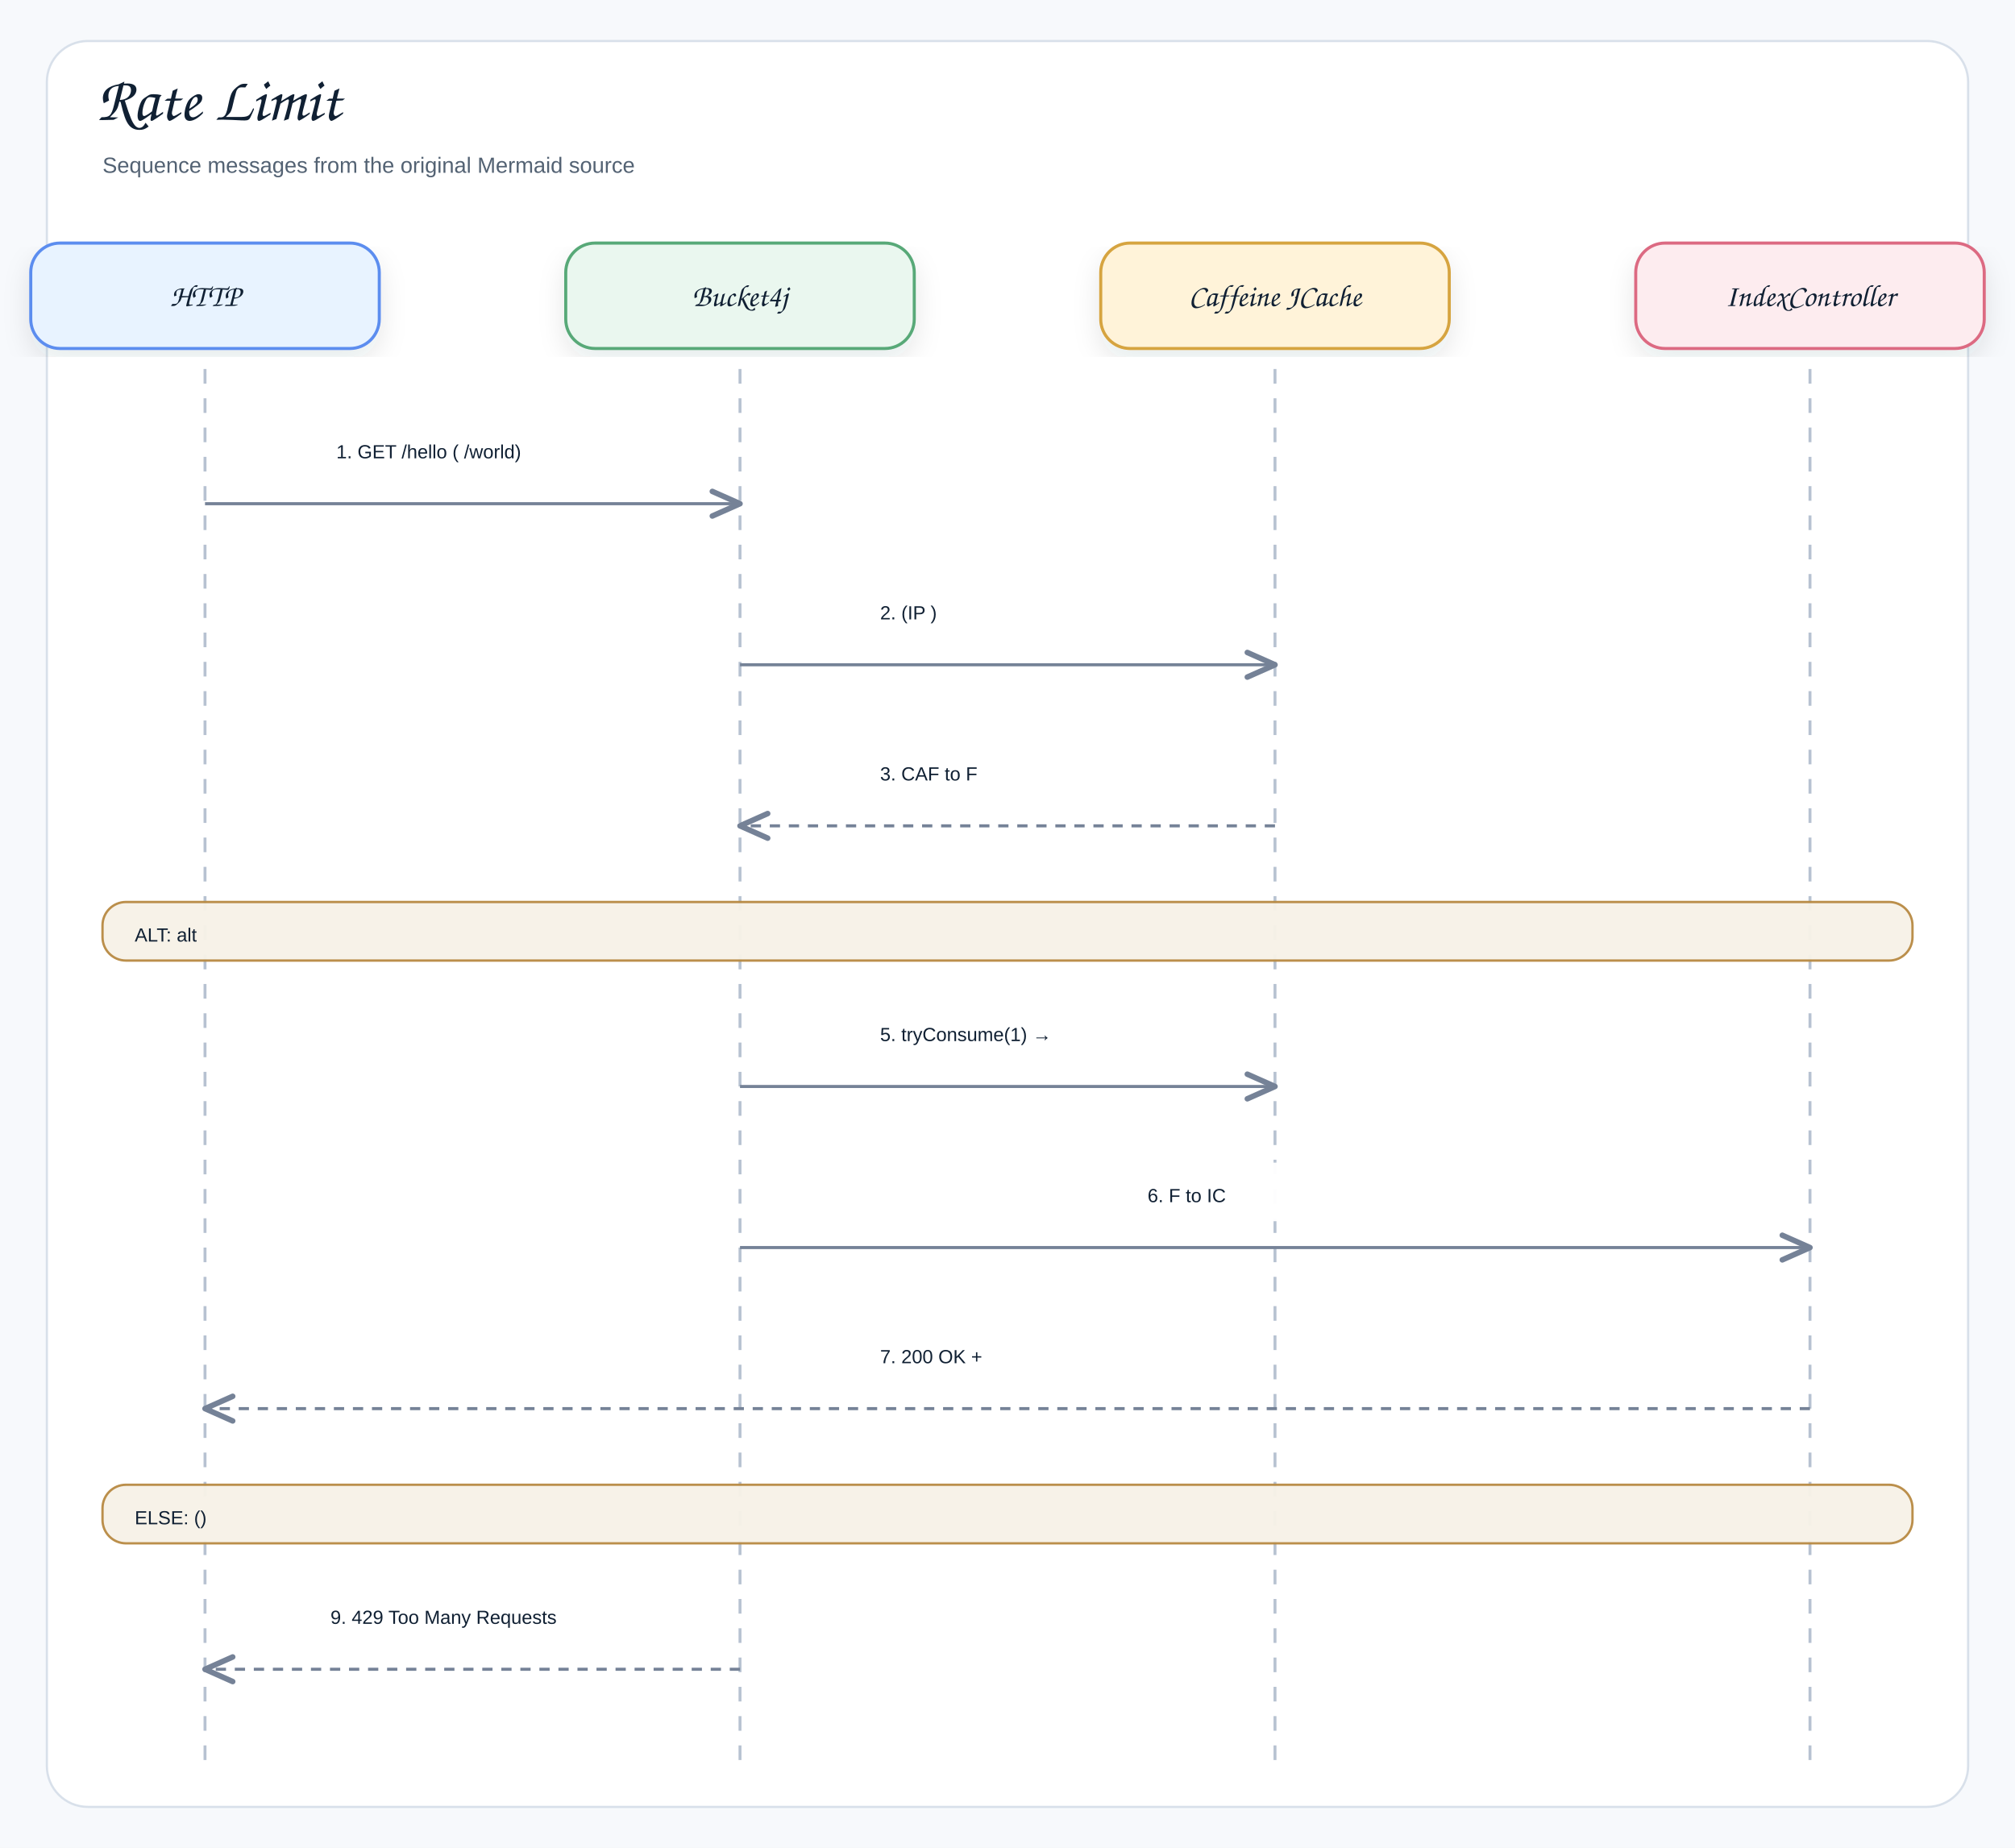
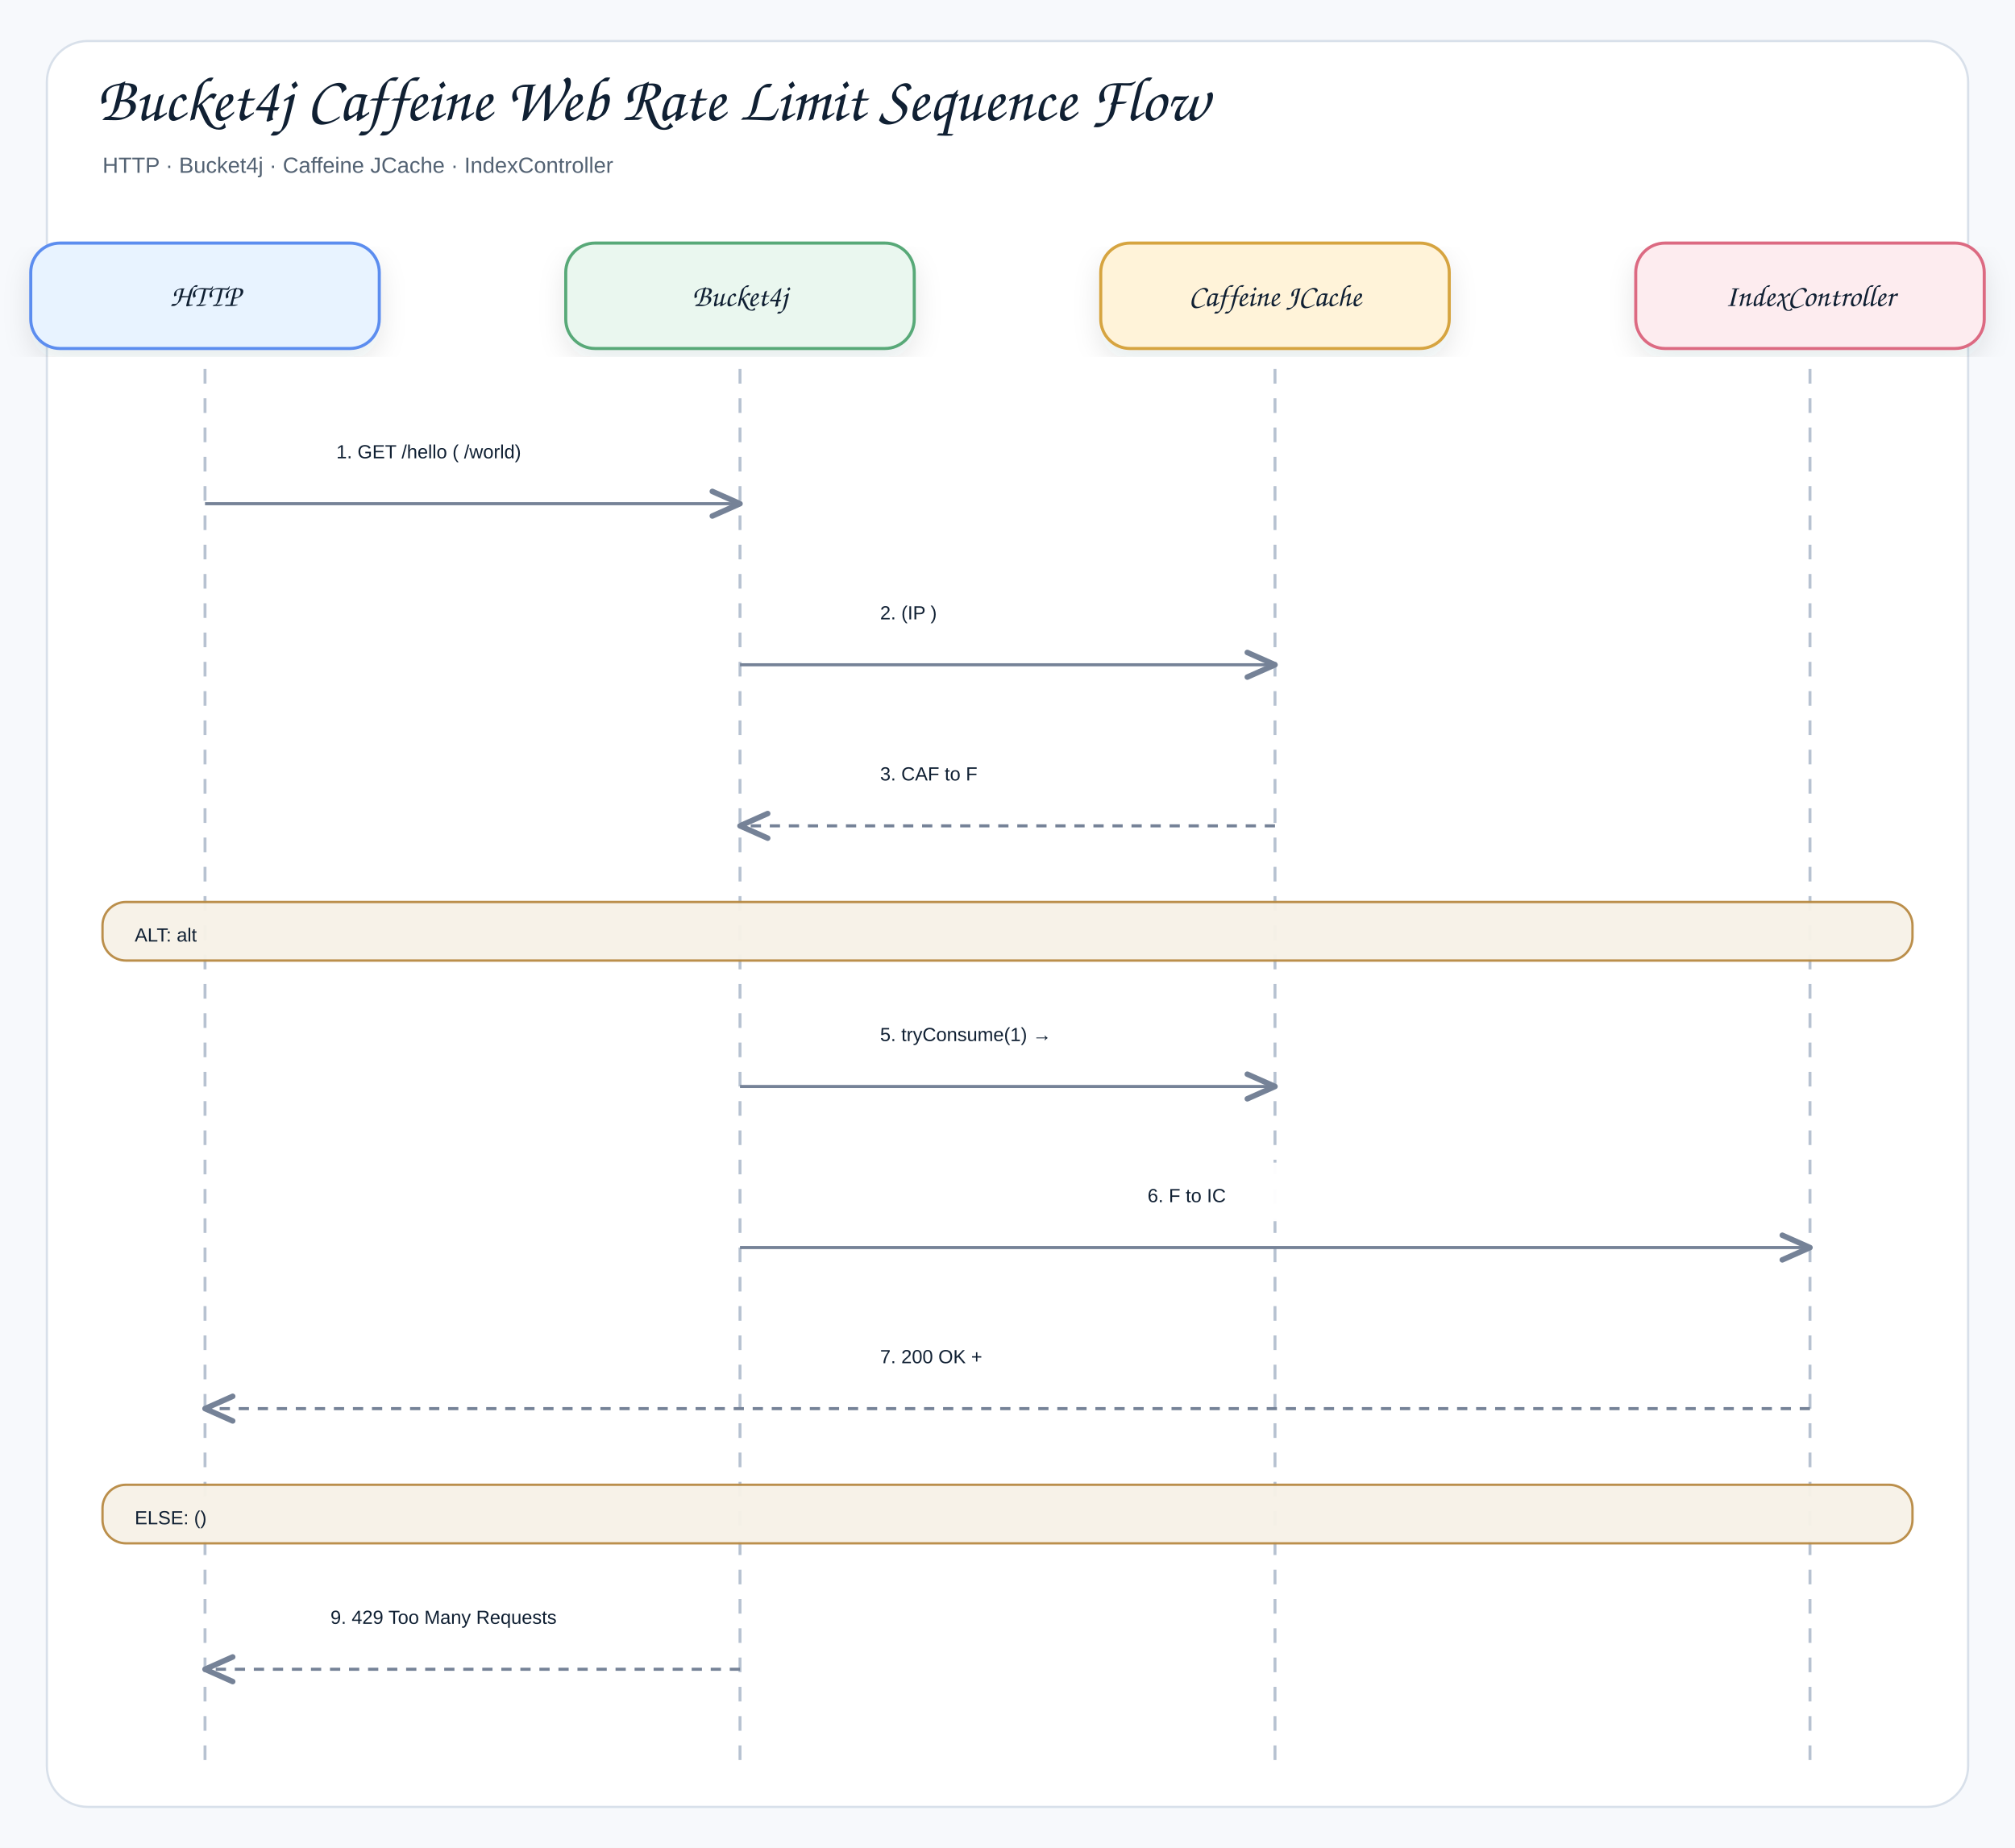
- <svg xmlns="http://www.w3.org/2000/svg" width="1376" height="1262" viewBox="0 0 1376 1262" role="img" aria-label="Rate Limit">
+ <svg xmlns="http://www.w3.org/2000/svg" width="1376" height="1262" viewBox="0 0 1376 1262" role="img" aria-label="Bucket4j Caffeine Web Rate Limit Sequence Flow">
  <defs>
    <filter id="shadow" x="-8%" y="-8%" width="116%" height="116%">
      <feDropShadow dx="0" dy="8" stdDeviation="9" flood-color="#1f2937" flood-opacity="0.10" />
    </filter>
    <marker id="openArrow" markerWidth="12" markerHeight="10" refX="10" refY="5" orient="auto" markerUnits="strokeWidth">
      <path d="M 1 1 L 10 5 L 1 9" fill="none" stroke="#758297" stroke-width="1.8" stroke-linecap="round" stroke-linejoin="round" />
    </marker>
    <marker id="inherit" markerWidth="14" markerHeight="12" refX="12" refY="6" orient="auto" markerUnits="strokeWidth">
      <path d="M 0 1 L 12 6 L 0 11 Z" fill="#ffffff" stroke="#758297" stroke-width="1.8" />
    </marker>
    <style>
    .canvas{fill:#f7f9fc}.frame{fill:#fff;stroke:#d8e0ea;stroke-width:1.5}
    .title{font-family:"Architects Daughter","Comic Sans MS","Comic Sans",cursive;font-size:43px;font-weight:400;fill:#102033}
    .subtitle{font-family:"Comic Sans MS","Comic Sans","Comic Neue",Arial,sans-serif;font-size:15px;font-weight:400;fill:#536273}
    .label{font-family:"Architects Daughter","Comic Sans MS","Comic Sans",cursive;font-size:25px;font-weight:400;fill:#102033}
    .smallLabel{font-family:"Architects Daughter","Comic Sans MS","Comic Sans",cursive;font-size:21px;font-weight:400;fill:#102033}
    .mono{font-family:"Comic Sans MS","Comic Sans","Comic Neue",Arial,sans-serif;font-size:12px;font-weight:400;fill:#102033}
    .small{font-family:"Comic Sans MS","Comic Sans","Comic Neue",Arial,sans-serif;font-size:12px;font-weight:400;fill:#536273}
    .strong{font-family:"Comic Sans MS","Comic Sans","Comic Neue",Arial,sans-serif;font-size:13px;font-weight:400;fill:#102033}
    .card{stroke-width:2.1;filter:url(#shadow)}.compartment{stroke-width:1.5;fill:none}
    .line{stroke:#758297;stroke-width:2.1;fill:none;marker-end:url(#openArrow)}
    .plainLine{stroke:#758297;stroke-width:2.1;fill:none}
    .dashed{stroke:#758297;stroke-width:2.1;stroke-dasharray:7 6;fill:none;marker-end:url(#openArrow)}
    .inheritLine{stroke:#758297;stroke-width:2.2;fill:none;marker-end:url(#inherit)}
    .implLine{stroke:#758297;stroke-width:2.2;stroke-dasharray:8 7;fill:none;marker-end:url(#inherit)}
  </style>
  </defs>
  <rect class="canvas" width="1376" height="1262" />
  <rect class="frame" x="32" y="28" width="1312" height="1206" rx="28" />
-   <text class="title" x="66" y="82">Rate Limit</text>
-   <text class="subtitle" x="70" y="118">Sequence messages from the original Mermaid source</text>
+   <text class="title" x="66" y="82">Bucket4j Caffeine Web Rate Limit Sequence Flow</text>
+   <text class="subtitle" x="70" y="118">HTTP · Bucket4j · Caffeine JCache · IndexController</text>
  <rect class="card" x="21" y="166" width="238" height="72" rx="20" fill="#E8F3FF" stroke="#5B8DEF" />
  <text class="smallLabel" x="140" y="209" text-anchor="middle">HTTP</text>
  <line class="lifeline" x1="140" y1="252" x2="140" y2="1202" stroke="#b7c2d1" stroke-width="2" stroke-dasharray="10 10" />
  <rect class="card" x="386.333" y="166" width="238" height="72" rx="20" fill="#EAF7EF" stroke="#58A978" />
  <text class="smallLabel" x="505.333" y="209" text-anchor="middle">Bucket4j</text>
  <line class="lifeline" x1="505.333" y1="252" x2="505.333" y2="1202" stroke="#b7c2d1" stroke-width="2" stroke-dasharray="10 10" />
  <rect class="card" x="751.667" y="166" width="238" height="72" rx="20" fill="#FFF3D9" stroke="#D6A441" />
  <text class="smallLabel" x="870.667" y="209" text-anchor="middle">Caffeine JCache</text>
  <line class="lifeline" x1="870.667" y1="252" x2="870.667" y2="1202" stroke="#b7c2d1" stroke-width="2" stroke-dasharray="10 10" />
  <rect class="card" x="1117" y="166" width="238" height="72" rx="20" fill="#FDECEF" stroke="#DC6B82" />
  <text class="smallLabel" x="1236" y="209" text-anchor="middle">IndexController</text>
  <line class="lifeline" x1="1236" y1="252" x2="1236" y2="1202" stroke="#b7c2d1" stroke-width="2" stroke-dasharray="10 10" />
  <rect x="211.667" y="286" width="222" height="40" rx="12" fill="#ffffff" opacity="0.97" />
  <text class="strong" x="229.667" y="313" text-anchor="start">1. GET /hello ( /world)</text>
  <path class="line" d="M140 344 L505.333 344" />
  <rect x="583" y="396" width="210" height="40" rx="12" fill="#ffffff" opacity="0.97" />
  <text class="strong" x="601" y="423" text-anchor="start">2. (IP )</text>
  <path class="line" d="M505.333 454 L870.667 454" />
  <rect x="583" y="506" width="210" height="40" rx="12" fill="#ffffff" opacity="0.97" />
  <text class="strong" x="601" y="533" text-anchor="start">3. CAF to F</text>
  <path class="dashed" d="M870.667 564 L505.333 564" />
  <rect x="70" y="616" width="1236" height="40" rx="16" fill="#F7F1E7" stroke="#B88A44" stroke-width="1.6" opacity="0.96" />
  <text class="strong" x="92" y="643" text-anchor="start">ALT: alt</text>
  <rect x="583" y="684" width="210" height="40" rx="12" fill="#ffffff" opacity="0.97" />
  <text class="strong" x="601" y="711" text-anchor="start">5. tryConsume(1) →</text>
  <path class="line" d="M505.333 742 L870.667 742" />
  <rect x="765.667" y="794" width="210" height="40" rx="12" fill="#ffffff" opacity="0.97" />
  <text class="strong" x="783.667" y="821" text-anchor="start">6. F to IC</text>
  <path class="line" d="M505.333 852 L1236 852" />
  <rect x="583" y="904" width="210" height="40" rx="12" fill="#ffffff" opacity="0.97" />
  <text class="strong" x="601" y="931" text-anchor="start">7. 200 OK +</text>
  <path class="dashed" d="M1236 962 L140 962" />
  <rect x="70" y="1014" width="1236" height="40" rx="16" fill="#F7F1E7" stroke="#B88A44" stroke-width="1.6" opacity="0.96" />
  <text class="strong" x="92" y="1041" text-anchor="start">ELSE: ()</text>
  <rect x="207.667" y="1082" width="230" height="40" rx="12" fill="#ffffff" opacity="0.97" />
  <text class="strong" x="225.667" y="1109" text-anchor="start">9. 429 Too Many Requests</text>
  <path class="dashed" d="M505.333 1140 L140 1140" />
</svg>
